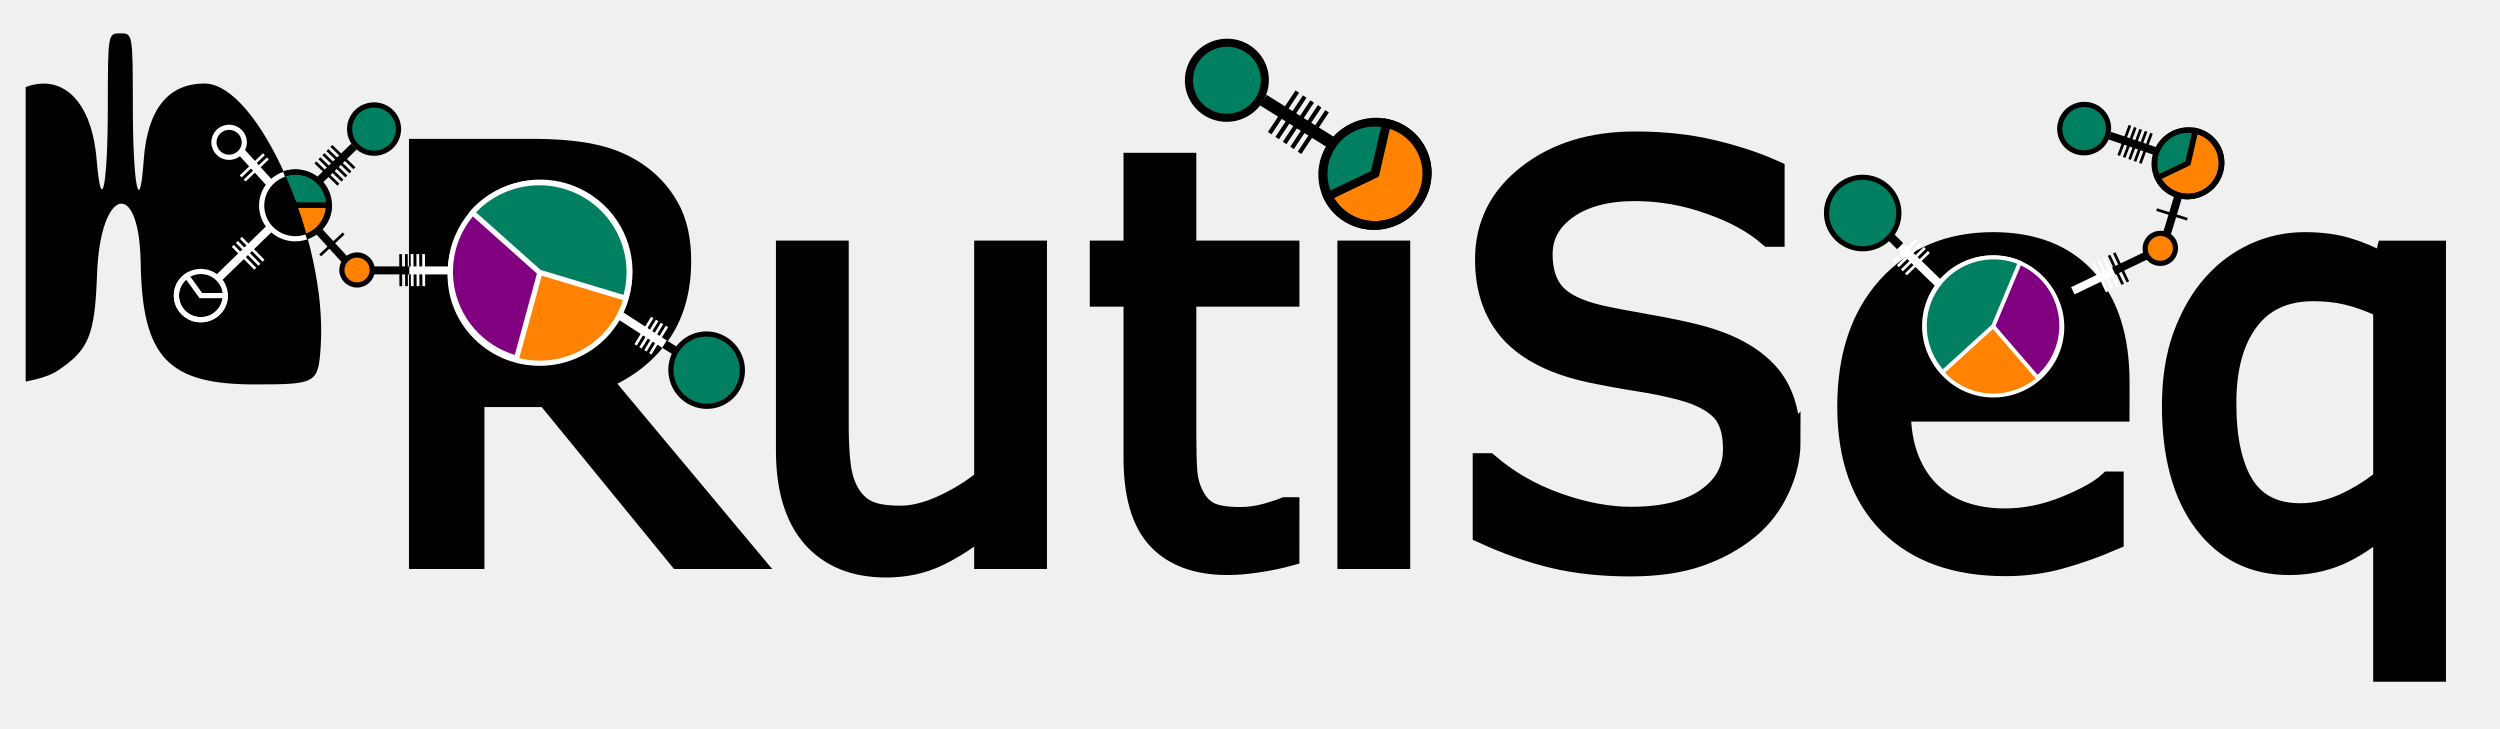
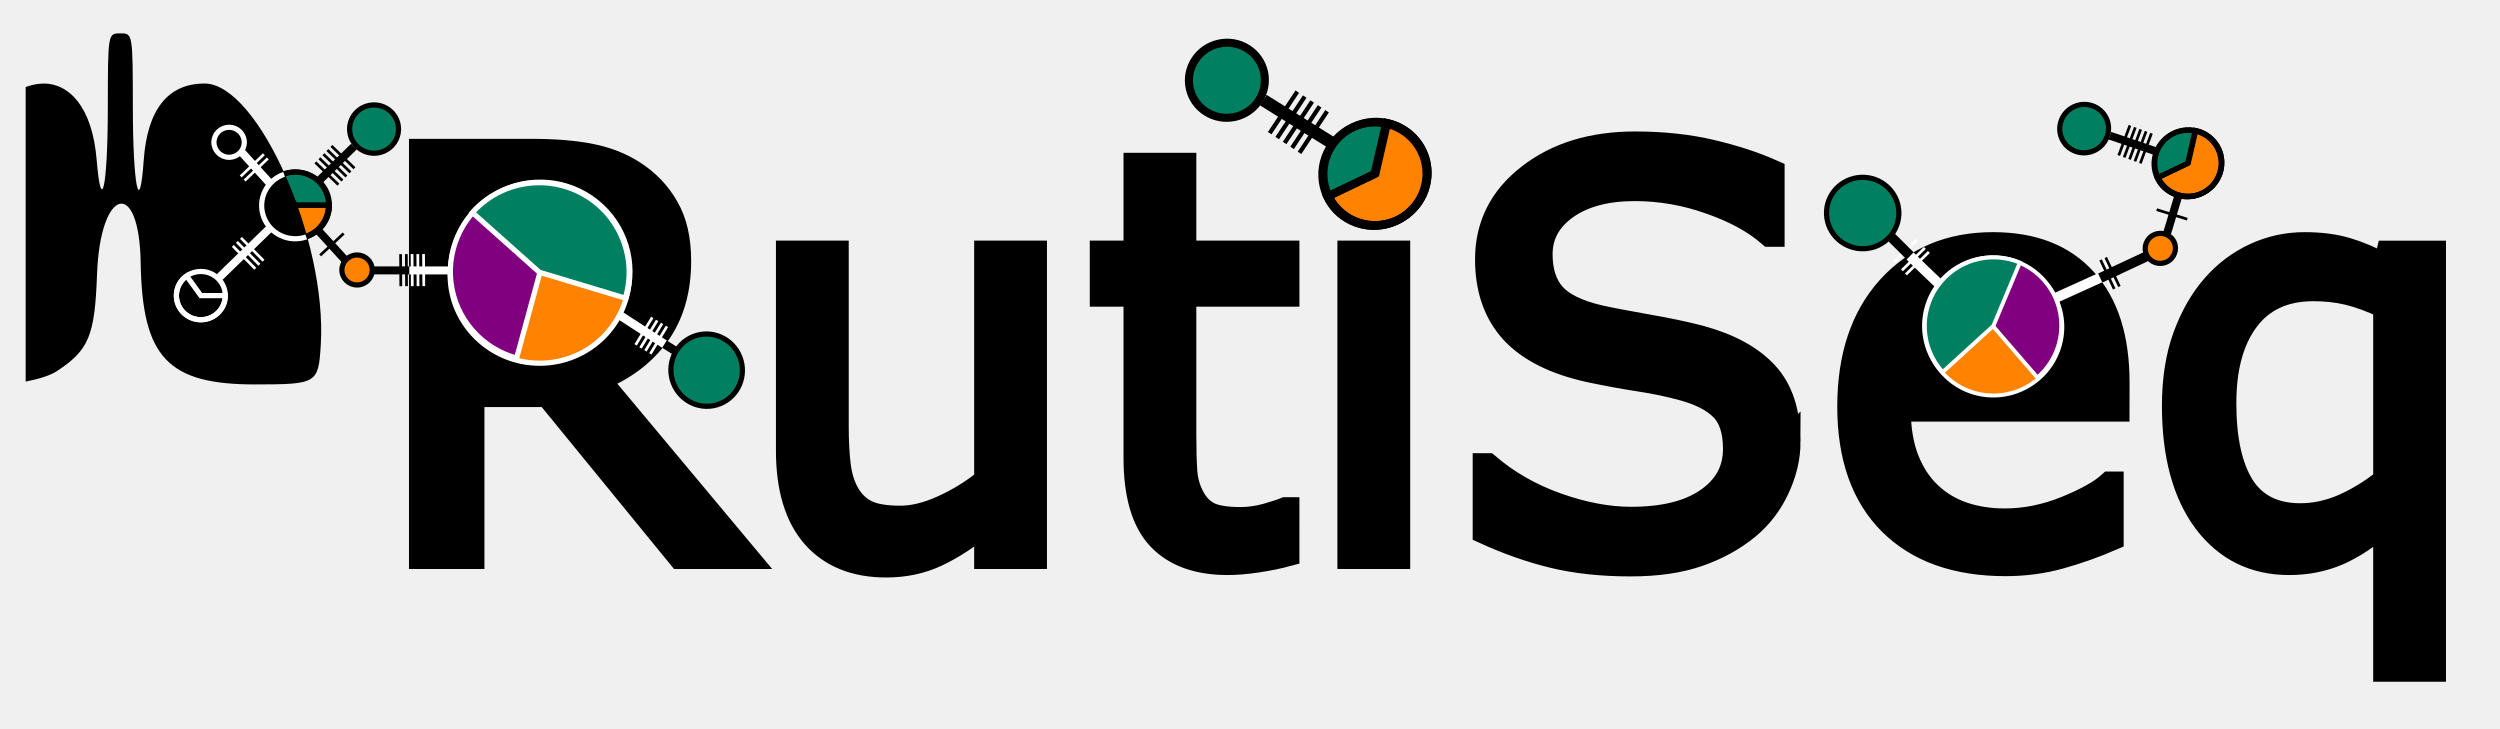
<svg xmlns="http://www.w3.org/2000/svg" width="156.566mm" height="45.615mm" viewBox="0 0 156.566 45.615" version="1.1" id="svg1" xml:space="preserve">
  <defs id="defs1">
    <clipPath clipPathUnits="userSpaceOnUse" id="clipPath3">
      <path d="M 0,0 H 78 V 63 H 0 Z" id="path3" />
    </clipPath>
    <clipPath clipPathUnits="userSpaceOnUse" id="clipPath5">
      <path d="M 0,0 H 54.156 V 63 H 0 Z" transform="scale(1.333333)" id="path5" />
    </clipPath>
    <clipPath clipPathUnits="userSpaceOnUse" id="clipPath7">
      <path d="M 0,0 H 54.156 V 63 H 0 Z" transform="matrix(0.4992299,-0.5277395,0.5277395,0.4992299,0,0)" id="path7" />
    </clipPath>
    <clipPath clipPathUnits="userSpaceOnUse" id="clipPath9">
      <path d="M 0,0 H 54.156 V 63 H 0 Z" transform="matrix(0.4992299,-0.5277395,0.5277395,0.4992299,0,0)" id="path9" />
    </clipPath>
    <clipPath clipPathUnits="userSpaceOnUse" id="clipPath7-2">
      <path d="M 0,0 H 54.156 V 63 H 0 Z" transform="matrix(0.4992299,-0.5277395,0.5277395,0.4992299,0,0)" id="path7-6" />
    </clipPath>
    <clipPath clipPathUnits="userSpaceOnUse" id="clipPath9-8">
      <path d="M 0,0 H 54.156 V 63 H 0 Z" transform="matrix(0.4992299,-0.5277395,0.5277395,0.4992299,0,0)" id="path9-9" />
    </clipPath>
  </defs>
  <g id="layer2">
    <path style="font-size:34.581px;font-family:Damascus;-inkscape-font-specification:Damascus;text-align:center;text-anchor:middle;stroke:#000000;stroke-width:1.43;stroke-miterlimit:10;stroke-opacity:1" d="M 56.358,43.898 H 52.081 L 43.793,33.756 H 39.151 V 43.898 H 35.856 V 18.388 h 6.939 c 1.498,0 2.746,0.103 3.744,0.308 0.998,0.194 1.897,0.548 2.696,1.062 0.899,0.583 1.598,1.319 2.097,2.21 0.51,0.879 0.766,1.999 0.766,3.358 0,1.839 -0.449,3.381 -1.348,4.626 -0.899,1.234 -2.136,2.164 -3.711,2.793 z m -7.705,-18.332 c 0,-0.731 -0.128,-1.376 -0.383,-1.936 -0.244,-0.571 -0.655,-1.051 -1.231,-1.439 -0.477,-0.331 -1.043,-0.56 -1.697,-0.685 -0.655,-0.137 -1.426,-0.206 -2.313,-0.206 h -3.877 v 9.628 h 3.328 c 1.043,0 1.953,-0.091 2.729,-0.274 0.777,-0.194 1.437,-0.548 1.98,-1.062 0.499,-0.48 0.865,-1.028 1.098,-1.645 0.244,-0.628 0.366,-1.422 0.366,-2.381 z m 25.728,18.332 h -3.129 v -2.124 c -1.054,0.857 -2.064,1.513 -3.029,1.97 -0.965,0.457 -2.03,0.685 -3.195,0.685 -1.953,0 -3.472,-0.611 -4.56,-1.833 -1.087,-1.234 -1.631,-3.038 -1.631,-5.414 V 24.761 h 3.129 v 10.896 c 0,0.971 0.044,1.805 0.133,2.501 0.089,0.685 0.277,1.274 0.566,1.765 0.3,0.503 0.688,0.868 1.165,1.096 0.477,0.228 1.17,0.343 2.08,0.343 0.81,0 1.692,-0.217 2.646,-0.651 0.965,-0.434 1.864,-0.988 2.696,-1.662 v -14.289 h 3.129 z m 15.809,-0.171 c -0.588,0.16 -1.231,0.291 -1.93,0.394 -0.688,0.103 -1.304,0.154 -1.847,0.154 -1.897,0 -3.339,-0.525 -4.327,-1.576 -0.987,-1.051 -1.481,-2.735 -1.481,-5.054 V 27.468 h -2.113 v -2.707 h 2.113 v -5.5 h 3.129 v 5.5 h 6.457 v 2.707 h -6.457 v 8.72 c 0,1.005 0.022,1.793 0.067,2.364 0.044,0.56 0.2,1.085 0.466,1.576 0.244,0.457 0.577,0.794 0.998,1.011 0.433,0.206 1.087,0.308 1.964,0.308 0.51,0 1.043,-0.074 1.598,-0.223 0.555,-0.16 0.954,-0.291 1.198,-0.394 h 0.166 z m 7.139,-22.17 h -3.528 v -3.341 h 3.528 z M 97.129,43.898 H 94 V 24.761 h 3.129 z m 24.446,-7.281 c 0,0.994 -0.227,1.976 -0.682,2.947 -0.444,0.971 -1.071,1.793 -1.88,2.467 -0.888,0.731 -1.925,1.302 -3.112,1.713 -1.176,0.411 -2.596,0.617 -4.26,0.617 -1.786,0 -3.395,-0.171 -4.826,-0.514 -1.42,-0.343 -2.868,-0.851 -4.343,-1.525 v -4.249 h 0.233 c 1.254,1.074 2.701,1.902 4.343,2.484 1.642,0.583 3.184,0.874 4.626,0.874 2.041,0 3.628,-0.394 4.759,-1.182 1.143,-0.788 1.714,-1.839 1.714,-3.152 0,-1.131 -0.272,-1.965 -0.815,-2.501 -0.533,-0.537 -1.348,-0.954 -2.446,-1.251 -0.832,-0.228 -1.736,-0.417 -2.713,-0.565 -0.965,-0.148 -1.991,-0.337 -3.079,-0.565 -2.197,-0.48 -3.828,-1.296 -4.893,-2.45 -1.054,-1.165 -1.581,-2.678 -1.581,-4.54 0,-2.136 0.876,-3.883 2.629,-5.243 1.753,-1.371 3.977,-2.056 6.673,-2.056 1.742,0 3.339,0.171 4.793,0.514 1.453,0.343 2.74,0.765 3.861,1.268 v 4.009 h -0.233 c -0.943,-0.822 -2.186,-1.502 -3.728,-2.039 -1.531,-0.548 -3.101,-0.822 -4.71,-0.822 -1.764,0 -3.184,0.377 -4.26,1.131 -1.065,0.754 -1.598,1.725 -1.598,2.913 0,1.062 0.266,1.896 0.799,2.501 0.533,0.605 1.47,1.068 2.812,1.388 0.71,0.16 1.72,0.354 3.029,0.583 1.309,0.228 2.419,0.463 3.328,0.702 1.842,0.503 3.228,1.262 4.16,2.279 0.932,1.017 1.398,2.439 1.398,4.266 z m 20.602,-1.953 h -13.696 c 0,1.176 0.172,2.204 0.516,3.084 0.344,0.868 0.815,1.582 1.415,2.142 0.577,0.548 1.259,0.959 2.047,1.234 0.799,0.274 1.675,0.411 2.629,0.411 1.265,0 2.535,-0.257 3.811,-0.771 1.287,-0.525 2.202,-1.039 2.746,-1.542 h 0.166 v 3.512 c -1.054,0.457 -2.13,0.839 -3.228,1.148 -1.098,0.308 -2.252,0.463 -3.461,0.463 -3.084,0 -5.492,-0.857 -7.222,-2.57 -1.731,-1.725 -2.596,-4.169 -2.596,-7.333 0,-3.13 0.827,-5.614 2.48,-7.453 1.664,-1.839 3.85,-2.758 6.557,-2.758 2.507,0 4.438,0.754 5.791,2.261 1.365,1.508 2.047,3.649 2.047,6.425 z m -3.825,-3.191 c -0.011,-1.69 0.352,-2.275 -0.469,-3.2 -0.81,-0.925 -2.047,-1.388 -3.711,-1.388 -1.675,0 -3.012,0.508 -4.011,1.525 -0.987,1.017 -0.379,1.444 -0.512,2.951 z m 23.644,19.484 h -3.129 v -9.217 c -0.965,0.857 -1.925,1.496 -2.879,1.919 -0.954,0.411 -1.986,0.617 -3.095,0.617 -2.208,0 -3.972,-0.874 -5.292,-2.621 -1.309,-1.759 -1.964,-4.18 -1.964,-7.264 0,-1.645 0.227,-3.095 0.682,-4.352 0.466,-1.268 1.076,-2.33 1.831,-3.187 0.732,-0.834 1.592,-1.479 2.579,-1.936 0.987,-0.457 2.03,-0.685 3.129,-0.685 0.998,0 1.88,0.114 2.646,0.343 0.777,0.228 1.564,0.565 2.363,1.011 l 0.2,-0.822 h 2.929 z M 158.868,39.033 V 28.205 c -0.865,-0.4 -1.631,-0.68 -2.296,-0.839 -0.666,-0.16 -1.387,-0.24 -2.163,-0.24 -1.808,0 -3.184,0.634 -4.127,1.902 -0.943,1.256 -1.415,2.992 -1.415,5.208 0,2.239 0.377,3.963 1.132,5.174 0.766,1.199 1.964,1.799 3.595,1.799 0.91,0 1.819,-0.2 2.729,-0.6 0.91,-0.411 1.758,-0.937 2.546,-1.576 z" id="text2" aria-label="RutiSeq" transform="translate(-9.528071,-8.977639)" />
  </g>
  <g id="layer1" transform="translate(-9.528071,-8.977639)" style="display:inline">
    <path id="path1" d="m -717.519,82.5 c 0,4.333 -3.563,7.849 -7.953,7.849 -4.385,0 -7.948,-3.516 -7.948,-7.849 0,-4.333 3.563,-7.849 7.948,-7.849 4.391,0 7.953,3.516 7.953,7.849 z" style="fill:#008061;fill-opacity:1;fill-rule:nonzero;stroke:#000000;stroke-width:1.229;stroke-linecap:butt;stroke-linejoin:miter;stroke-miterlimit:4;stroke-dasharray:none;stroke-opacity:1" transform="matrix(0.2645833,0,0,0.2645833,220,0)" />
    <path id="path2" d="m -717.519,82.5 c 0,3.672 -2.579,6.849 -6.203,7.656 -3.625,0.808 -7.333,-0.973 -8.928,-4.287 -1.593,-3.312 -0.651,-7.276 2.271,-9.547 l 4.907,6.177 z" style="fill:#ff8200;fill-opacity:1;fill-rule:nonzero;stroke:#000000;stroke-width:1.229;stroke-linecap:butt;stroke-linejoin:miter;stroke-miterlimit:4;stroke-dasharray:none;stroke-opacity:1" transform="matrix(0.2645833,0,0,0.2645833,220,0)" />
    <g id="g4" clip-path="url(#clipPath5)" transform="matrix(0.2645833,0,0,0.2645833,11.13527,11.06699)">
      <path d="m -18.035,60.77 c -2.793,-4.786 0.597,-25.34 6.226,-37.739 C -3.395,4.496 11.094,4.129 12.598,22.41 13.438,32.566 14.57,27.281 14.586,13.156 14.598,0 14.598,0 16.805,0 c 2.207,0 2.207,0 2.222,13.156 0.012,13.934 1.2,19.696 1.93,9.379 0.637,-9.023 4.293,-13.629 10.809,-13.629 9.461,0 21.773,27.699 20.625,46.395 -0.422,6.863 -0.661,7.008 -11.575,7.023 C 25.223,62.348 20.695,57.547 20.418,40.703 20.172,25.543 13.23,27.367 12.672,42.742 12.273,53.68 11.246,56.18 5.605,59.922 c -4.726,3.14 -21.941,3.758 -23.64,0.848 z" style="fill:#000000;fill-opacity:1;fill-rule:nonzero;stroke:none" transform="scale(1.333333)" clip-path="url(#clipPath3)" id="path4" />
    </g>
    <path id="path6" d="m 32.44,-11.606 0.016,4.137" style="fill:#ff0000;fill-opacity:1;fill-rule:nonzero;stroke:#ffffff;stroke-width:0.354;stroke-linecap:butt;stroke-linejoin:miter;stroke-miterlimit:4;stroke-dasharray:none;stroke-opacity:1" transform="matrix(0.33372,0.3527778,-0.3527778,0.33372,11.13527,11.06699)" clip-path="url(#clipPath7)" />
    <path id="path8" d="m 33.18,-11.604 0.015,4.135" style="fill:#ff0000;fill-opacity:1;fill-rule:nonzero;stroke:#ffffff;stroke-width:0.354;stroke-linecap:butt;stroke-linejoin:miter;stroke-miterlimit:4;stroke-dasharray:none;stroke-opacity:1" transform="matrix(0.33372,0.3527778,-0.3527778,0.33372,11.13527,11.06699)" clip-path="url(#clipPath9)" />
    <path id="path10" d="m -720.838,72.365 5.453,5.281" style="fill:#ff0000;fill-opacity:1;fill-rule:nonzero;stroke:#000000;stroke-width:0.651;stroke-linecap:butt;stroke-linejoin:miter;stroke-miterlimit:4;stroke-dasharray:none;stroke-opacity:1" transform="matrix(0.2645833,0,0,0.2645833,220,0)" />
    <path id="path11" d="m -719.89,71.391 5.453,5.281" style="fill:#ff0000;fill-opacity:1;fill-rule:nonzero;stroke:#000000;stroke-width:0.651;stroke-linecap:butt;stroke-linejoin:miter;stroke-miterlimit:4;stroke-dasharray:none;stroke-opacity:1" transform="matrix(0.2645833,0,0,0.2645833,220,0)" />
    <path id="path12" d="m -718.941,70.423 5.453,5.276" style="fill:#ff0000;fill-opacity:1;fill-rule:nonzero;stroke:#000000;stroke-width:0.651;stroke-linecap:butt;stroke-linejoin:miter;stroke-miterlimit:4;stroke-dasharray:none;stroke-opacity:1" transform="matrix(0.2645833,0,0,0.2645833,220,0)" />
    <path id="path13" d="m -717.994,69.448 5.453,5.276" style="fill:#ff0000;fill-opacity:1;fill-rule:nonzero;stroke:#000000;stroke-width:0.651;stroke-linecap:butt;stroke-linejoin:miter;stroke-miterlimit:4;stroke-dasharray:none;stroke-opacity:1" transform="matrix(0.2645833,0,0,0.2645833,220,0)" />
    <path id="path14" d="m -717.045,68.475 5.458,5.276" style="fill:#ff0000;fill-opacity:1;fill-rule:nonzero;stroke:#000000;stroke-width:0.651;stroke-linecap:butt;stroke-linejoin:miter;stroke-miterlimit:4;stroke-dasharray:none;stroke-opacity:1" transform="matrix(0.2645833,0,0,0.2645833,220,0)" />
    <path id="path15" d="m -714.145,89.192 -5.557,5.172" style="fill:#ff0000;fill-opacity:1;fill-rule:nonzero;stroke:#000000;stroke-width:0.651;stroke-linecap:butt;stroke-linejoin:miter;stroke-miterlimit:4;stroke-dasharray:none;stroke-opacity:1" transform="matrix(0.2645833,0,0,0.2645833,220,0)" />
    <path id="path16" d="m -740.39,92.141 5.328,5.406" style="fill:#ff0000;fill-opacity:1;fill-rule:nonzero;stroke:#ffffff;stroke-width:0.651;stroke-linecap:butt;stroke-linejoin:miter;stroke-miterlimit:4;stroke-dasharray:none;stroke-opacity:1" transform="matrix(0.2645833,0,0,0.2645833,220,0)" />
    <path id="path17" d="m -739.416,91.193 5.323,5.406" style="fill:#ff0000;fill-opacity:1;fill-rule:nonzero;stroke:#ffffff;stroke-width:0.651;stroke-linecap:butt;stroke-linejoin:miter;stroke-miterlimit:4;stroke-dasharray:none;stroke-opacity:1" transform="matrix(0.2645833,0,0,0.2645833,220,0)" />
    <path id="path18" d="m -738.446,90.239 5.328,5.406" style="fill:#ff0000;fill-opacity:1;fill-rule:nonzero;stroke:#ffffff;stroke-width:0.651;stroke-linecap:butt;stroke-linejoin:miter;stroke-miterlimit:4;stroke-dasharray:none;stroke-opacity:1" transform="matrix(0.2645833,0,0,0.2645833,220,0)" />
    <path id="path19" d="m -737.661,67.615 c 0,1.959 -1.609,3.547 -3.593,3.547 -1.989,0 -3.593,-1.588 -3.593,-3.547 0,-1.964 1.604,-3.552 3.593,-3.552 1.984,0 3.593,1.588 3.593,3.552 z" style="fill:none;stroke:#ffffff;stroke-width:1.229;stroke-linecap:butt;stroke-linejoin:miter;stroke-miterlimit:4;stroke-dasharray:none;stroke-opacity:1" transform="matrix(0.2645833,0,0,0.2645833,220,0)" />
    <path id="path20" d="m -717.707,82.479 c 0,4.339 -3.557,7.855 -7.948,7.855 -4.391,0 -7.948,-3.516 -7.948,-7.855 0,-4.333 3.557,-7.848 7.948,-7.848 4.391,0 7.948,3.515 7.948,7.848 z" style="fill:none;stroke:#000000;stroke-width:1.229;stroke-linecap:butt;stroke-linejoin:miter;stroke-miterlimit:4;stroke-dasharray:none;stroke-opacity:1" transform="matrix(0.2645833,0,0,0.2645833,220,0)" />
    <path id="path21" d="m -717.707,82.479 c 0,3.672 -2.572,6.855 -6.197,7.661 -3.625,0.808 -7.333,-0.973 -8.932,-4.291 -1.595,-3.313 -0.652,-7.276 2.271,-9.543 l 4.911,6.172 z" style="fill:none;stroke:#000000;stroke-width:1.229;stroke-linecap:butt;stroke-linejoin:miter;stroke-miterlimit:4;stroke-dasharray:none;stroke-opacity:1" transform="matrix(0.2645833,0,0,0.2645833,220,0)" />
    <path id="path22" d="m -722.998,90.016 c -4.141,1.416 -8.663,-0.745 -10.109,-4.828 -1.443,-4.089 0.728,-8.557 4.864,-9.996" style="fill:none;stroke:#ffffff;stroke-width:1.229;stroke-linecap:butt;stroke-linejoin:miter;stroke-miterlimit:4;stroke-dasharray:none;stroke-opacity:1" transform="matrix(0.2645833,0,0,0.2645833,220,0)" />
    <path id="path23" d="m -707.374,97.833 c 0,1.964 -1.609,3.552 -3.593,3.552 -1.984,0 -3.593,-1.588 -3.593,-3.552 0,-1.959 1.609,-3.547 3.593,-3.547 1.984,0 3.593,1.588 3.593,3.547 z" style="fill:#ff8200;fill-opacity:1;fill-rule:nonzero;stroke:#000000;stroke-width:1.229;stroke-linecap:butt;stroke-linejoin:miter;stroke-miterlimit:4;stroke-dasharray:none;stroke-opacity:1" transform="matrix(0.2645833,0,0,0.2645833,220,0)" />
    <path id="path25" d="m -742.159,103.896 c 0,3.156 -2.595,5.713 -5.787,5.713 -3.199,0 -5.787,-2.557 -5.787,-5.713 0,-3.151 2.588,-5.708 5.787,-5.708 3.192,0 5.787,2.557 5.787,5.708 z" style="fill:none;stroke:#ffffff;stroke-width:1.229;stroke-linecap:butt;stroke-linejoin:miter;stroke-miterlimit:4;stroke-dasharray:none;stroke-opacity:1" transform="matrix(0.2645833,0,0,0.2645833,220,0)" />
    <path id="path26" d="m -742.159,103.896 c 0,2.708 -1.923,5.041 -4.6,5.593 -2.681,0.557 -5.385,-0.823 -6.484,-3.297 -1.104,-2.479 -0.292,-5.375 1.937,-6.943 l 3.36,4.647 z" style="fill:none;stroke:#ffffff;stroke-width:1.229;stroke-linecap:butt;stroke-linejoin:miter;stroke-miterlimit:4;stroke-dasharray:none;stroke-opacity:1" transform="matrix(0.2645833,0,0,0.2645833,220,0)" />
    <path id="path27" d="m -701.159,64.484 c 0,3.156 -2.595,5.713 -5.787,5.713 -3.193,0 -5.787,-2.557 -5.787,-5.713 0,-3.156 2.593,-5.713 5.787,-5.713 3.192,0 5.787,2.557 5.787,5.713 z" style="fill:#008061;fill-opacity:1;fill-rule:nonzero;stroke:#000000;stroke-width:1.229;stroke-linecap:butt;stroke-linejoin:miter;stroke-miterlimit:4;stroke-dasharray:none;stroke-opacity:1" transform="matrix(0.2645833,0,0,0.2645833,220,0)" />
    <path id="path28" d="m -720.358,77.079 8.636,-8.444" style="fill:#ffffff;fill-opacity:1;fill-rule:nonzero;stroke:#000000;stroke-width:1.89;stroke-linecap:butt;stroke-linejoin:miter;stroke-miterlimit:4;stroke-dasharray:none;stroke-opacity:1" transform="matrix(0.2645833,0,0,0.2645833,220,0)" />
    <path id="path10-5" d="m -700.664,94.081 0.048,7.591" style="fill:#ff0000;fill-opacity:1;fill-rule:nonzero;stroke:#000000;stroke-width:0.651;stroke-linecap:butt;stroke-linejoin:miter;stroke-miterlimit:4;stroke-dasharray:none;stroke-opacity:1" transform="matrix(0.2645833,0,0,0.2645833,220,0)" />
    <path id="path11-1" d="m -699.305,94.075 0.048,7.591" style="fill:#ff0000;fill-opacity:1;fill-rule:nonzero;stroke:#000000;stroke-width:0.651;stroke-linecap:butt;stroke-linejoin:miter;stroke-miterlimit:4;stroke-dasharray:none;stroke-opacity:1" transform="matrix(0.2645833,0,0,0.2645833,220,0)" />
    <path id="path29" d="m -720.367,88.274 6.713,7.349" style="fill:#ffffff;fill-opacity:1;fill-rule:nonzero;stroke:#000000;stroke-width:1.89;stroke-linecap:butt;stroke-linejoin:miter;stroke-miterlimit:4;stroke-dasharray:none;stroke-opacity:1" transform="matrix(0.2645833,0,0,0.2645833,220,0)" />
    <path id="path30" d="m -731.457,87.797 -12.052,11.724" style="fill:#ffffff;fill-opacity:1;fill-rule:nonzero;stroke:#ffffff;stroke-width:1.89;stroke-linecap:butt;stroke-linejoin:miter;stroke-miterlimit:4;stroke-dasharray:none;stroke-opacity:1" transform="matrix(0.2645833,0,0,0.2645833,220,0)" />
    <path id="path31" d="m -731.743,77.167 -6.896,-7.589" style="fill:#ffffff;fill-opacity:1;fill-rule:nonzero;stroke:#ffffff;stroke-width:1.89;stroke-linecap:butt;stroke-linejoin:miter;stroke-miterlimit:4;stroke-dasharray:none;stroke-opacity:1" transform="matrix(0.2645833,0,0,0.2645833,220,0)" />
    <path id="path32" d="m -698.675,97.932 h -8.636" style="fill:none;stroke:#000000;stroke-width:1.89;stroke-linecap:butt;stroke-linejoin:miter;stroke-miterlimit:4;stroke-dasharray:none;stroke-opacity:1" transform="matrix(0.2645833,0,0,0.2645833,220,0)" />
    <path id="path24" d="m -646.53,98.984 c 0,11.547 -9.505,20.92 -21.208,20.92 -11.699,0 -21.203,-9.373 -21.203,-20.92 0,-11.567 9.505,-20.94 21.203,-20.94 11.704,0 21.208,9.373 21.208,20.94 z" style="fill:#ff8200;fill-opacity:1;fill-rule:nonzero;stroke:#ffffff;stroke-width:1.228;stroke-linecap:butt;stroke-linejoin:miter;stroke-miterlimit:4;stroke-dasharray:none;stroke-opacity:1" transform="matrix(0.2645833,0,0,0.2645833,220,0)" />
    <path id="path32-8" d="m -687.953,97.941 h -10.653" style="fill:none;stroke:#ffffff;stroke-width:1.89;stroke-linecap:butt;stroke-linejoin:miter;stroke-miterlimit:4;stroke-dasharray:none;stroke-opacity:1" transform="matrix(0.2645833,0,0,0.2645833,220,0)" />
    <path style="fill:#800080;fill-opacity:1;stroke:#ffffff;stroke-width:1.228;stroke-miterlimit:10;stroke-dasharray:none;stroke-opacity:1" id="path33" d="m -673.205,118.693 a 21.256,21.192 0 0 1 -15.529,-17.905 21.256,21.192 0 0 1 10.797,-21.081 21.256,21.192 0 0 1 23.653,2.042 21.256,21.192 0 0 1 7.001,22.618 l -20.349,-6.125 z" transform="matrix(0.2645833,0,0,0.2645833,220,0)" />
    <path style="fill:#008061;fill-opacity:1;stroke:#ffffff;stroke-width:1.228;stroke-miterlimit:10;stroke-dasharray:none;stroke-opacity:1" id="path33-0" d="m -683.67,84.242 a 21.256,21.192 0 0 1 26.247,-4.353 21.256,21.192 0 0 1 9.945,24.606 l -20.349,-6.125 z" transform="matrix(0.2645833,0,0,0.2645833,220,0)" />
    <path id="path11-7" d="m -641.096,109.068 -3.939,6.489" style="fill:#ff0000;fill-opacity:1;fill-rule:nonzero;stroke:#ffffff;stroke-width:0.651;stroke-linecap:butt;stroke-linejoin:miter;stroke-miterlimit:4;stroke-dasharray:none;stroke-opacity:1" transform="matrix(0.2645833,0,0,0.2645833,220,0)" />
    <path id="path12-1" d="m -639.941,109.778 -3.934,6.488" style="fill:#ff0000;fill-opacity:1;fill-rule:nonzero;stroke:#ffffff;stroke-width:0.651;stroke-linecap:butt;stroke-linejoin:miter;stroke-miterlimit:4;stroke-dasharray:none;stroke-opacity:1" transform="matrix(0.2645833,0,0,0.2645833,220,0)" />
    <path id="path13-5" d="m -638.78,110.485 -3.934,6.488" style="fill:#ff0000;fill-opacity:1;fill-rule:nonzero;stroke:#ffffff;stroke-width:0.651;stroke-linecap:butt;stroke-linejoin:miter;stroke-miterlimit:4;stroke-dasharray:none;stroke-opacity:1" transform="matrix(0.2645833,0,0,0.2645833,220,0)" />
    <path id="path14-2" d="m -637.621,111.194 -3.933,6.493" style="fill:#ff0000;fill-opacity:1;fill-rule:nonzero;stroke:#ffffff;stroke-width:0.651;stroke-linecap:butt;stroke-linejoin:miter;stroke-miterlimit:4;stroke-dasharray:none;stroke-opacity:1" transform="matrix(0.2645833,0,0,0.2645833,220,0)" />
    <path id="path28-1" d="m -648.787,108.56 13.159,8.487" style="fill:#ffffff;fill-opacity:1;fill-rule:nonzero;stroke:#ffffff;stroke-width:2.041;stroke-linecap:butt;stroke-linejoin:miter;stroke-miterlimit:4;stroke-dasharray:none;stroke-opacity:1" transform="matrix(0.2645833,0,0,0.2645833,220,0)" />
    <path id="path28-1-5" d="m -638.213,115.384 13.272,8.31" style="fill:#ffffff;fill-opacity:1;fill-rule:nonzero;stroke:#000000;stroke-width:2.041;stroke-linecap:butt;stroke-linejoin:miter;stroke-miterlimit:4;stroke-dasharray:none;stroke-opacity:1" transform="matrix(0.2645833,0,0,0.2645833,220,0)" />
    <path id="path27-1" d="m 54.411,34.336 c -1.187,0.343 -2.431,-0.356 -2.777,-1.557 -0.347,-1.201 0.334,-2.455 1.521,-2.797 1.187,-0.343 2.431,0.356 2.777,1.557 0.346,1.201 -0.334,2.455 -1.521,2.797 z" style="fill:#008061;fill-opacity:1;fill-rule:nonzero;stroke:#000000;stroke-width:0.325;stroke-linecap:butt;stroke-linejoin:miter;stroke-miterlimit:4;stroke-dasharray:none;stroke-opacity:1" />
    <path id="path12-3" d="m -697.95,94.075 0.052,7.587" style="fill:#ff0000;fill-opacity:1;fill-rule:nonzero;stroke:#ffffff;stroke-width:0.651;stroke-linecap:butt;stroke-linejoin:miter;stroke-miterlimit:4;stroke-dasharray:none;stroke-opacity:1" transform="matrix(0.2645833,0,0,0.2645833,220,0)" />
    <path id="path13-9" d="m -696.591,94.069 0.052,7.587" style="fill:#ff0000;fill-opacity:1;fill-rule:nonzero;stroke:#ffffff;stroke-width:0.651;stroke-linecap:butt;stroke-linejoin:miter;stroke-miterlimit:4;stroke-dasharray:none;stroke-opacity:1" transform="matrix(0.2645833,0,0,0.2645833,220,0)" />
    <path id="path14-7" d="m -695.231,94.064 0.055,7.591" style="fill:#ff0000;fill-opacity:1;fill-rule:nonzero;stroke:#ffffff;stroke-width:0.651;stroke-linecap:butt;stroke-linejoin:miter;stroke-miterlimit:4;stroke-dasharray:none;stroke-opacity:1" transform="matrix(0.2645833,0,0,0.2645833,220,0)" />
    <path id="path1-4" d="m 144.633,20.124 c 0.495,1.034 1.747,1.466 2.795,0.964 1.046,-0.501 1.495,-1.747 1,-2.781 -0.495,-1.034 -1.747,-1.466 -2.794,-0.965 -1.048,0.502 -1.496,1.748 -1.001,2.782 z" style="display:inline;fill:#008061;fill-opacity:1;fill-rule:nonzero;stroke:#000000;stroke-width:0.325;stroke-linecap:butt;stroke-linejoin:miter;stroke-miterlimit:4;stroke-dasharray:none;stroke-opacity:1" />
    <path id="path2-8" d="m 144.633,20.124 c 0.42,0.876 1.398,1.34 2.355,1.118 0.957,-0.221 1.639,-1.07 1.641,-2.043 0.002,-0.972 -0.676,-1.811 -1.633,-2.019 l -0.465,2.035 z" style="display:inline;fill:#ff8200;fill-opacity:1;fill-rule:nonzero;stroke:#000000;stroke-width:0.325;stroke-linecap:butt;stroke-linejoin:miter;stroke-miterlimit:4;stroke-dasharray:none;stroke-opacity:1" />
    <path id="path10-1" d="m 144.266,17.326 -0.698,1.883" style="display:inline;fill:#ff0000;fill-opacity:1;fill-rule:nonzero;stroke:#000000;stroke-width:0.172;stroke-linecap:butt;stroke-linejoin:miter;stroke-miterlimit:4;stroke-dasharray:none;stroke-opacity:1" />
    <path id="path11-9" d="m 143.929,17.202 -0.698,1.883" style="display:inline;fill:#ff0000;fill-opacity:1;fill-rule:nonzero;stroke:#000000;stroke-width:0.172;stroke-linecap:butt;stroke-linejoin:miter;stroke-miterlimit:4;stroke-dasharray:none;stroke-opacity:1" />
    <path id="path12-31" d="m 143.592,17.079 -0.698,1.882" style="display:inline;fill:#ff0000;fill-opacity:1;fill-rule:nonzero;stroke:#000000;stroke-width:0.172;stroke-linecap:butt;stroke-linejoin:miter;stroke-miterlimit:4;stroke-dasharray:none;stroke-opacity:1" />
    <path id="path13-1" d="m 143.254,16.955 -0.698,1.882" style="display:inline;fill:#ff0000;fill-opacity:1;fill-rule:nonzero;stroke:#000000;stroke-width:0.172;stroke-linecap:butt;stroke-linejoin:miter;stroke-miterlimit:4;stroke-dasharray:none;stroke-opacity:1" />
    <path id="path14-4" d="m 142.917,16.831 -0.7,1.883" style="display:inline;fill:#ff0000;fill-opacity:1;fill-rule:nonzero;stroke:#000000;stroke-width:0.172;stroke-linecap:butt;stroke-linejoin:miter;stroke-miterlimit:4;stroke-dasharray:none;stroke-opacity:1" />
    <path id="path15-9" d="m 144.592,22.106 1.917,0.599" style="display:inline;fill:#ff0000;fill-opacity:1;fill-rule:nonzero;stroke:#000000;stroke-width:0.172;stroke-linecap:butt;stroke-linejoin:miter;stroke-miterlimit:4;stroke-dasharray:none;stroke-opacity:1" />
    <path id="path20-3" d="m 144.675,20.097 c 0.496,1.035 1.746,1.468 2.794,0.966 1.048,-0.502 1.495,-1.747 0.999,-2.783 -0.495,-1.034 -1.746,-1.466 -2.793,-0.965 -1.048,0.502 -1.495,1.747 -1,2.781 z" style="display:inline;fill:none;stroke:#000000;stroke-width:0.325;stroke-linecap:butt;stroke-linejoin:miter;stroke-miterlimit:4;stroke-dasharray:none;stroke-opacity:1" />
    <path id="path21-4" d="m 144.675,20.097 c 0.42,0.876 1.397,1.342 2.354,1.12 0.957,-0.221 1.639,-1.07 1.641,-2.045 0.002,-0.973 -0.676,-1.811 -1.632,-2.018 l -0.467,2.034 z" style="display:inline;fill:none;stroke:#000000;stroke-width:0.325;stroke-linecap:butt;stroke-linejoin:miter;stroke-miterlimit:4;stroke-dasharray:none;stroke-opacity:1" />
    <path id="path23-7" d="m 143.964,24.942 c 0.224,0.469 0.79,0.664 1.263,0.437 0.473,-0.227 0.676,-0.79 0.452,-1.258 -0.224,-0.467 -0.789,-0.662 -1.263,-0.436 -0.473,0.227 -0.676,0.79 -0.452,1.257 z" style="display:inline;fill:#ff8200;fill-opacity:1;fill-rule:nonzero;stroke:#000000;stroke-width:0.325;stroke-linecap:butt;stroke-linejoin:miter;stroke-miterlimit:4;stroke-dasharray:none;stroke-opacity:1" />
    <path id="path27-5" d="m 138.67,17.694 c 0.361,0.753 1.272,1.067 2.034,0.702 0.762,-0.365 1.089,-1.272 0.728,-2.025 -0.361,-0.753 -1.272,-1.067 -2.034,-0.702 -0.762,0.365 -1.089,1.272 -0.728,2.025 z" style="display:inline;fill:#008061;fill-opacity:1;fill-rule:nonzero;stroke:#000000;stroke-width:0.325;stroke-linecap:butt;stroke-linejoin:miter;stroke-miterlimit:4;stroke-dasharray:none;stroke-opacity:1" />
    <path id="path28-0" d="M 144.691,18.505 141.665,17.477" style="display:inline;fill:#ffffff;fill-opacity:1;fill-rule:nonzero;stroke:#000000;stroke-width:0.5;stroke-linecap:butt;stroke-linejoin:miter;stroke-miterlimit:4;stroke-dasharray:none;stroke-opacity:1" />
    <path id="path1-4-4" d="m 92.655,21.295 c 0.77,1.607 2.716,2.279 4.344,1.499 1.627,-0.779 2.324,-2.716 1.554,-4.323 -0.77,-1.607 -2.716,-2.279 -4.342,-1.5 -1.629,0.78 -2.326,2.717 -1.556,4.324 z" style="display:inline;fill:#008061;fill-opacity:1;fill-rule:nonzero;stroke:#000000;stroke-width:0.506;stroke-linecap:butt;stroke-linejoin:miter;stroke-miterlimit:4;stroke-dasharray:none;stroke-opacity:1" />
    <path id="path2-8-0" d="m 92.655,21.295 c 0.652,1.362 2.173,2.083 3.661,1.738 1.488,-0.344 2.547,-1.664 2.55,-3.176 0.003,-1.511 -1.051,-2.814 -2.538,-3.138 l -0.723,3.163 z" style="display:inline;fill:#ff8200;fill-opacity:1;fill-rule:nonzero;stroke:#000000;stroke-width:0.506;stroke-linecap:butt;stroke-linejoin:miter;stroke-miterlimit:4;stroke-dasharray:none;stroke-opacity:1" />
    <path id="path10-1-6" d="m 92.638,15.946 -1.725,2.602" style="display:inline;fill:#ff0000;fill-opacity:1;fill-rule:nonzero;stroke:#000000;stroke-width:0.268;stroke-linecap:butt;stroke-linejoin:miter;stroke-miterlimit:4;stroke-dasharray:none;stroke-opacity:1" />
    <path id="path11-9-0" d="m 92.171,15.638 -1.725,2.602" style="display:inline;fill:#ff0000;fill-opacity:1;fill-rule:nonzero;stroke:#000000;stroke-width:0.268;stroke-linecap:butt;stroke-linejoin:miter;stroke-miterlimit:4;stroke-dasharray:none;stroke-opacity:1" />
    <path id="path12-31-4" d="m 91.705,15.332 -1.726,2.6" style="display:inline;fill:#ff0000;fill-opacity:1;fill-rule:nonzero;stroke:#000000;stroke-width:0.268;stroke-linecap:butt;stroke-linejoin:miter;stroke-miterlimit:4;stroke-dasharray:none;stroke-opacity:1" />
    <path id="path13-1-0" d="m 91.239,15.024 -1.725,2.6" style="display:inline;fill:#ff0000;fill-opacity:1;fill-rule:nonzero;stroke:#000000;stroke-width:0.268;stroke-linecap:butt;stroke-linejoin:miter;stroke-miterlimit:4;stroke-dasharray:none;stroke-opacity:1" />
    <path id="path14-4-5" d="m 90.772,14.717 -1.728,2.6" style="display:inline;fill:#ff0000;fill-opacity:1;fill-rule:nonzero;stroke:#000000;stroke-width:0.268;stroke-linecap:butt;stroke-linejoin:miter;stroke-miterlimit:4;stroke-dasharray:none;stroke-opacity:1" />
    <path id="path20-3-6" d="m 92.721,21.253 c 0.771,1.609 2.715,2.282 4.343,1.502 1.629,-0.78 2.324,-2.716 1.553,-4.325 -0.77,-1.607 -2.713,-2.279 -4.342,-1.499 -1.629,0.78 -2.324,2.715 -1.554,4.323 z" style="display:inline;fill:none;stroke:#000000;stroke-width:0.506;stroke-linecap:butt;stroke-linejoin:miter;stroke-miterlimit:4;stroke-dasharray:none;stroke-opacity:1" />
    <path id="path21-4-8" d="m 92.721,21.253 c 0.652,1.362 2.171,2.086 3.659,1.741 1.488,-0.344 2.547,-1.664 2.551,-3.178 0.003,-1.512 -1.05,-2.815 -2.537,-3.136 l -0.725,3.162 z" style="display:inline;fill:none;stroke:#000000;stroke-width:0.506;stroke-linecap:butt;stroke-linejoin:miter;stroke-miterlimit:4;stroke-dasharray:none;stroke-opacity:1" />
    <path id="path27-5-5" d="m 84.039,14.514 c 0.278,1.268 1.546,2.066 2.828,1.785 1.283,-0.281 2.099,-1.537 1.821,-2.805 -0.278,-1.268 -1.545,-2.067 -2.828,-1.785 -1.282,0.281 -2.099,1.537 -1.821,2.805 z" style="display:inline;fill:#008061;fill-opacity:1;fill-rule:nonzero;stroke:#000000;stroke-width:0.506;stroke-linecap:butt;stroke-linejoin:miter;stroke-miterlimit:4;stroke-dasharray:none;stroke-opacity:1" />
    <path id="path28-0-3" d="m 92.861,17.881 -4.213,-2.631" style="display:inline;fill:#ffffff;fill-opacity:1;fill-rule:nonzero;stroke:#000000;stroke-width:0.777;stroke-linecap:butt;stroke-linejoin:miter;stroke-miterlimit:4;stroke-dasharray:none;stroke-opacity:1" />
-     <path id="path10-5-6" d="m 141.934,24.813 0.856,1.817" style="display:inline;fill:#ff0000;fill-opacity:1;fill-rule:nonzero;stroke:#000000;stroke-width:0.172;stroke-linecap:butt;stroke-linejoin:miter;stroke-miterlimit:4;stroke-dasharray:none;stroke-opacity:1" />
-     <path id="path11-1-4" d="m 141.609,24.967 0.856,1.817" style="display:inline;fill:#ff0000;fill-opacity:1;fill-rule:nonzero;stroke:#000000;stroke-width:0.172;stroke-linecap:butt;stroke-linejoin:miter;stroke-miterlimit:4;stroke-dasharray:none;stroke-opacity:1" />
    <path id="path29-7" d="m 145.972,21.176 -0.762,2.521" style="display:inline;fill:#ffffff;fill-opacity:1;fill-rule:nonzero;stroke:#000000;stroke-width:0.5;stroke-linecap:butt;stroke-linejoin:miter;stroke-miterlimit:4;stroke-dasharray:none;stroke-opacity:1" />
-     <path id="path32-0" d="m 141.899,25.959 2.061,-0.987" style="display:inline;fill:none;stroke:#000000;stroke-width:0.5;stroke-linecap:butt;stroke-linejoin:miter;stroke-miterlimit:4;stroke-dasharray:none;stroke-opacity:1" />
    <path id="path24-0" d="m 130.537,31.357 c 1.009,2.107 3.561,2.986 5.696,1.964 2.134,-1.022 3.049,-3.562 2.041,-5.669 -1.01,-2.11 -3.563,-2.99 -5.697,-1.968 -2.135,1.022 -3.05,3.563 -2.04,5.673 z" style="display:inline;fill:#ff8200;fill-opacity:1;fill-rule:nonzero;stroke:#ffffff;stroke-width:0.248;stroke-linecap:butt;stroke-linejoin:miter;stroke-miterlimit:4;stroke-dasharray:none;stroke-opacity:1" />
-     <path id="path32-8-6" d="m 139.341,27.187 2.542,-1.217" style="display:inline;fill:none;stroke:#ffffff;stroke-width:0.5;stroke-linecap:butt;stroke-linejoin:miter;stroke-miterlimit:4;stroke-dasharray:none;stroke-opacity:1" />
+     <path id="path32-8-6" d="m 138.323,27.608 3.658,-1.656" style="display:inline;fill:none;stroke:#ffffff;stroke-width:0.625;stroke-linecap:butt;stroke-linejoin:miter;stroke-miterlimit:4;stroke-dasharray:none;stroke-opacity:1" />
    <path style="display:inline;fill:#800080;fill-opacity:1;stroke:#ffffff;stroke-width:0.248;stroke-miterlimit:10;stroke-dasharray:none;stroke-opacity:1" id="path33-2" d="m -109.588,88.646 a 4.299,4.286 0 0 1 -3.141,-3.622 4.299,4.286 0 0 1 2.184,-4.264 4.299,4.286 0 0 1 4.784,0.413 4.299,4.286 0 0 1 1.416,4.575 l -4.116,-1.239 z" transform="matrix(-0.901929,0.4318843,0.4318843,0.901929,0,0)" />
    <path style="display:inline;fill:#008061;fill-opacity:1;stroke:#ffffff;stroke-width:0.248;stroke-miterlimit:10;stroke-dasharray:none;stroke-opacity:1" id="path33-0-4" d="m -111.705,81.677 a 4.299,4.286 0 0 1 5.309,-0.881 4.299,4.286 0 0 1 2.012,4.977 l -4.116,-1.239 z" transform="matrix(-0.901929,0.4318843,0.4318843,0.901929,0,0)" />
    <path id="path11-7-7" d="m 130.327,24.759 -1.437,1.403" style="display:inline;fill:#ff0000;fill-opacity:1;fill-rule:nonzero;stroke:#ffffff;stroke-width:0.172;stroke-linecap:butt;stroke-linejoin:miter;stroke-miterlimit:4;stroke-dasharray:none;stroke-opacity:1" />
    <path id="path12-1-4" d="m 130.075,24.504 -1.437,1.402" style="display:inline;fill:#ff0000;fill-opacity:1;fill-rule:nonzero;stroke:#ffffff;stroke-width:0.172;stroke-linecap:butt;stroke-linejoin:miter;stroke-miterlimit:4;stroke-dasharray:none;stroke-opacity:1" />
-     <path id="path13-5-1" d="m 129.823,24.247 -1.437,1.402" style="display:inline;fill:#ff0000;fill-opacity:1;fill-rule:nonzero;stroke:#ffffff;stroke-width:0.172;stroke-linecap:butt;stroke-linejoin:miter;stroke-miterlimit:4;stroke-dasharray:none;stroke-opacity:1" />
    <path id="path14-2-8" d="m 129.571,23.991 -1.438,1.402" style="display:inline;fill:#ff0000;fill-opacity:1;fill-rule:nonzero;stroke:#ffffff;stroke-width:0.172;stroke-linecap:butt;stroke-linejoin:miter;stroke-miterlimit:4;stroke-dasharray:none;stroke-opacity:1" />
-     <path id="path28-1-58" d="m 130.918,26.711 -2.974,-2.884" style="display:inline;fill:#ffffff;fill-opacity:1;fill-rule:nonzero;stroke:#ffffff;stroke-width:0.54;stroke-linecap:butt;stroke-linejoin:miter;stroke-miterlimit:4;stroke-dasharray:none;stroke-opacity:1" />
-     <path id="path28-1-5-9" d="m 128.527,24.394 -2.935,-2.924" style="display:inline;fill:#ffffff;fill-opacity:1;fill-rule:nonzero;stroke:#000000;stroke-width:0.54;stroke-linecap:butt;stroke-linejoin:miter;stroke-miterlimit:4;stroke-dasharray:none;stroke-opacity:1" />
+     <path id="path28-1-5-9" d="m 129.168,25.016 -3.547,-3.516" style="display:inline;fill:#ffffff;fill-opacity:1;fill-rule:nonzero;stroke:#000000;stroke-width:0.625;stroke-linecap:butt;stroke-linejoin:miter;stroke-miterlimit:4;stroke-dasharray:none;stroke-opacity:1" />
    <path id="path27-1-9" d="m 123.919,22.199 c -0.065,1.234 0.896,2.288 2.144,2.354 1.249,0.066 2.316,-0.88 2.381,-2.114 0.065,-1.234 -0.896,-2.288 -2.144,-2.354 -1.248,-0.066 -2.316,0.88 -2.381,2.114 z" style="display:inline;fill:#008061;fill-opacity:1;fill-rule:nonzero;stroke:#000000;stroke-width:0.325;stroke-linecap:butt;stroke-linejoin:miter;stroke-miterlimit:4;stroke-dasharray:none;stroke-opacity:1" />
    <path id="path12-3-9" d="m 141.285,25.122 0.855,1.816" style="display:inline;fill:#ff0000;fill-opacity:1;fill-rule:nonzero;stroke:#ffffff;stroke-width:0.172;stroke-linecap:butt;stroke-linejoin:miter;stroke-miterlimit:4;stroke-dasharray:none;stroke-opacity:1" />
    <path id="path13-9-3" d="m 140.96,25.276 0.855,1.816" style="display:inline;fill:#ff0000;fill-opacity:1;fill-rule:nonzero;stroke:#ffffff;stroke-width:0.172;stroke-linecap:butt;stroke-linejoin:miter;stroke-miterlimit:4;stroke-dasharray:none;stroke-opacity:1" />
-     <path id="path14-7-3" d="m 140.635,25.43 0.854,1.818" style="display:inline;fill:#ff0000;fill-opacity:1;fill-rule:nonzero;stroke:#ffffff;stroke-width:0.172;stroke-linecap:butt;stroke-linejoin:miter;stroke-miterlimit:4;stroke-dasharray:none;stroke-opacity:1" />
+     <path id="path28-1-58" d="m 130.984,26.779 -0.957,-0.915 -0.821,-0.796 -0.024,-0.023 -0.036,-0.035" style="display:inline;fill:#ffffff;fill-opacity:1;fill-rule:nonzero;stroke:#ffffff;stroke-width:0.625;stroke-linecap:butt;stroke-linejoin:miter;stroke-miterlimit:4;stroke-dasharray:none;stroke-opacity:1" />
+     <path id="path32-0" d="m 141.058,26.389 2.868,-1.344" style="display:inline;fill:none;stroke:#000000;stroke-width:0.625;stroke-linecap:butt;stroke-linejoin:miter;stroke-miterlimit:4;stroke-dasharray:none;stroke-opacity:1" />
+     <path id="path10-5-6" d="m 141.402,25.103 0.856,1.817" style="display:inline;fill:#ff0000;fill-opacity:1;fill-rule:nonzero;stroke:#000000;stroke-width:0.172;stroke-linecap:butt;stroke-linejoin:miter;stroke-miterlimit:4;stroke-dasharray:none;stroke-opacity:1" />
+     <path id="path11-1-4" d="m 141.077,25.256 0.856,1.817" style="display:inline;fill:#ff0000;fill-opacity:1;fill-rule:nonzero;stroke:#000000;stroke-width:0.172;stroke-linecap:butt;stroke-linejoin:miter;stroke-miterlimit:4;stroke-dasharray:none;stroke-opacity:1" />
  </g>
</svg>
